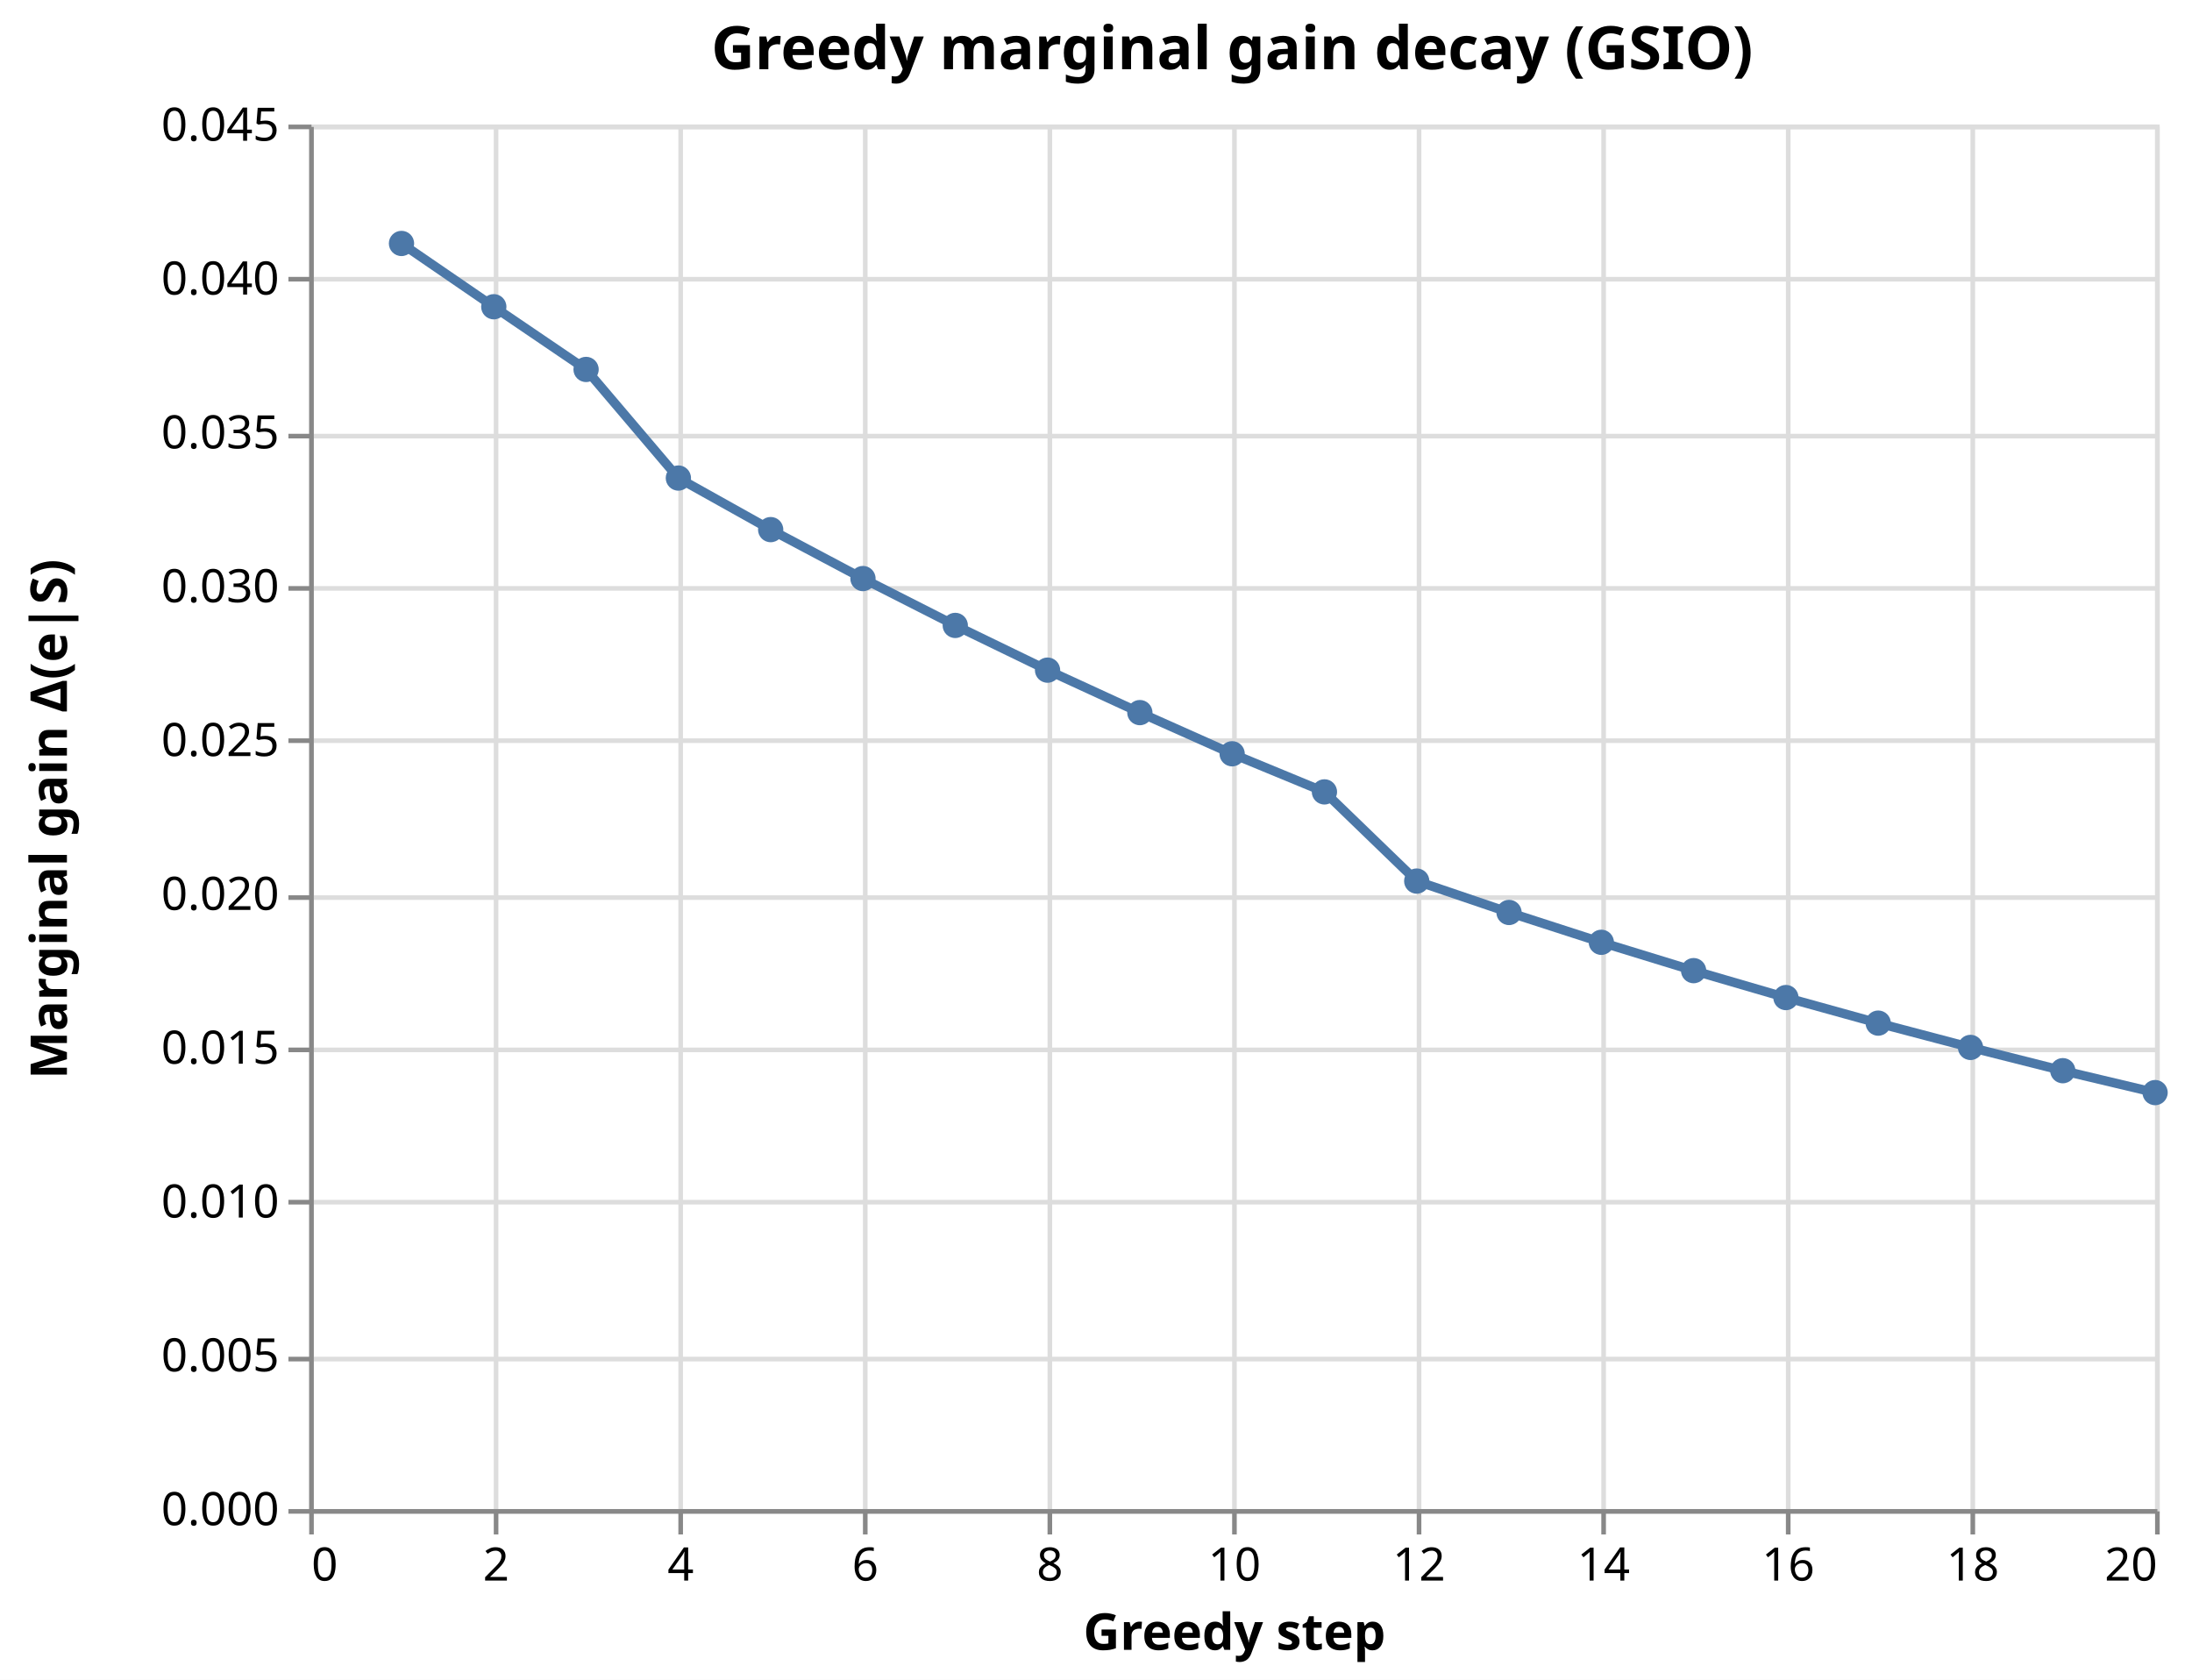
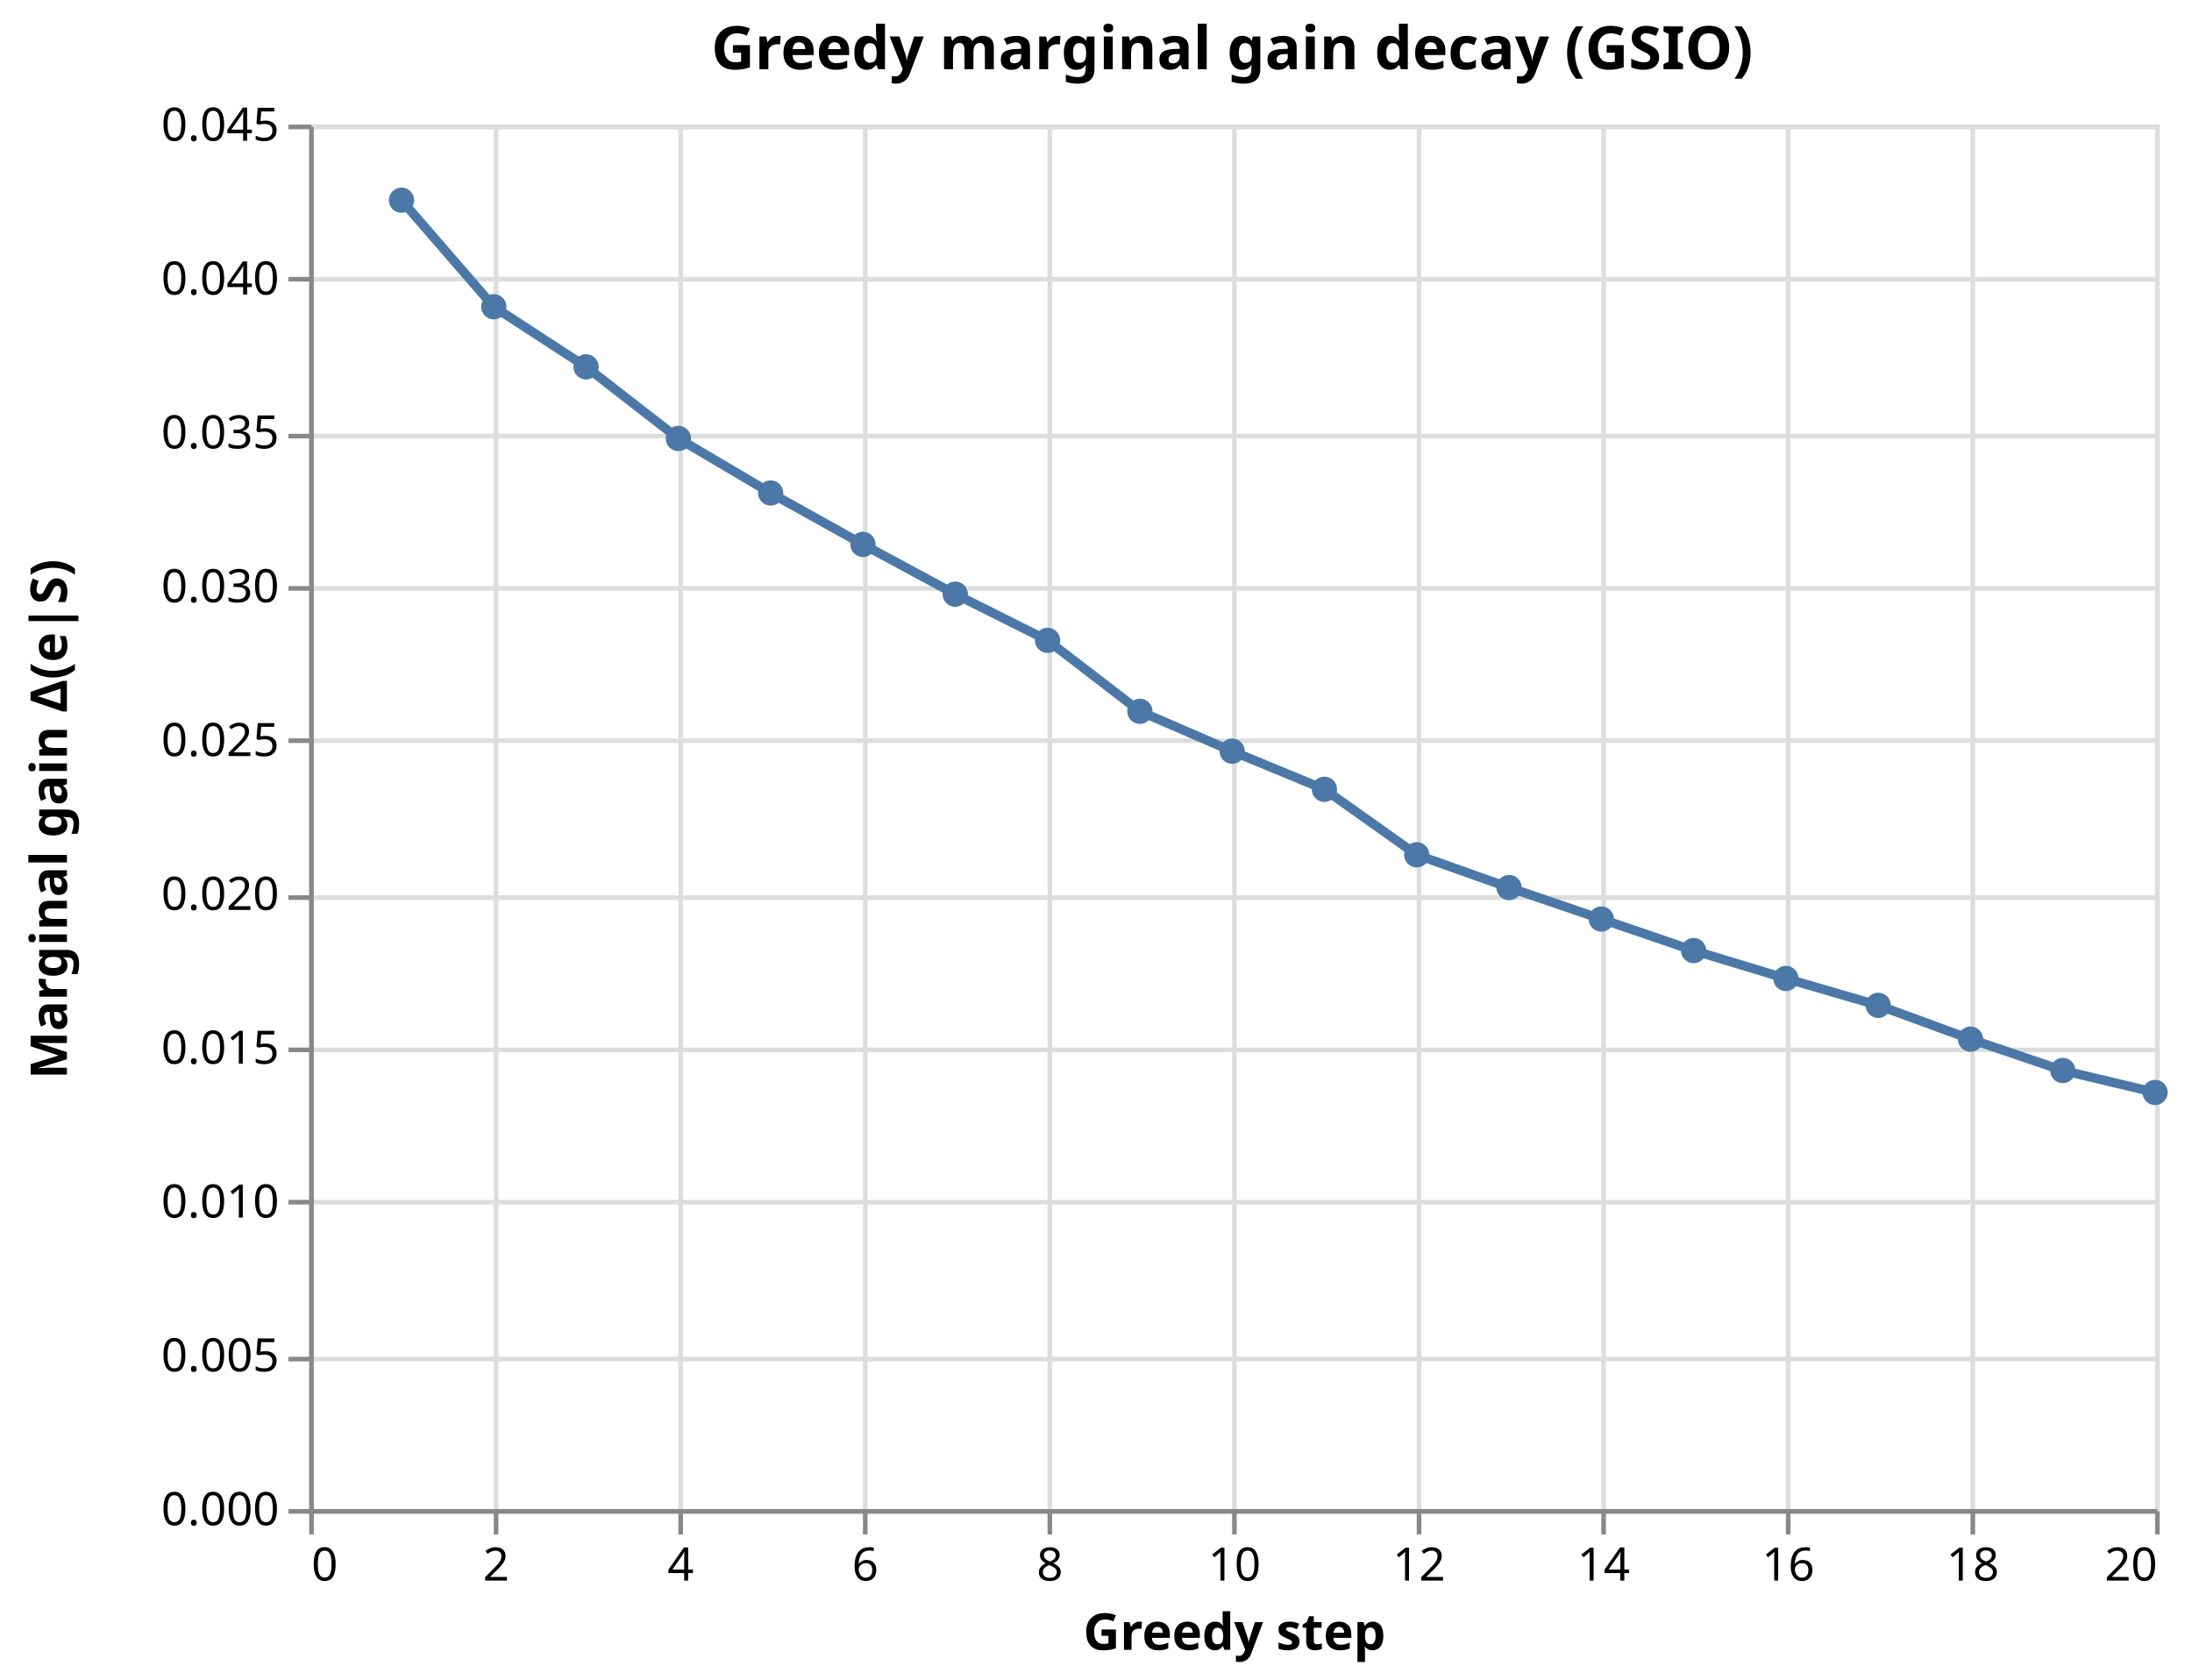
<svg xmlns="http://www.w3.org/2000/svg" version="1.1" class="marks" width="475" height="364" viewBox="0 0 475 364">
  <rect width="475" height="364" fill="white" />
  <g fill="none" stroke-miterlimit="10" transform="translate(67,27)">
    <g class="mark-group role-frame root" role="graphics-object" aria-roledescription="group mark container">
      <g transform="translate(0,0)">
        <path class="background" aria-hidden="true" d="M0.5,0.5h400v300h-400Z" stroke="#ddd" />
        <g>
          <g class="mark-group role-axis" aria-hidden="true">
            <g transform="translate(0.5,300.5)">
              <path class="background" aria-hidden="true" d="M0,0h0v0h0Z" pointer-events="none" />
              <g>
                <g class="mark-rule role-axis-grid" pointer-events="none">
                  <line transform="translate(0,-300)" x2="0" y2="300" stroke="#ddd" stroke-width="1" opacity="1" />
                  <line transform="translate(40,-300)" x2="0" y2="300" stroke="#ddd" stroke-width="1" opacity="1" />
                  <line transform="translate(80,-300)" x2="0" y2="300" stroke="#ddd" stroke-width="1" opacity="1" />
                  <line transform="translate(120,-300)" x2="0" y2="300" stroke="#ddd" stroke-width="1" opacity="1" />
                  <line transform="translate(160,-300)" x2="0" y2="300" stroke="#ddd" stroke-width="1" opacity="1" />
                  <line transform="translate(200,-300)" x2="0" y2="300" stroke="#ddd" stroke-width="1" opacity="1" />
                  <line transform="translate(240,-300)" x2="0" y2="300" stroke="#ddd" stroke-width="1" opacity="1" />
                  <line transform="translate(280,-300)" x2="0" y2="300" stroke="#ddd" stroke-width="1" opacity="1" />
                  <line transform="translate(320,-300)" x2="0" y2="300" stroke="#ddd" stroke-width="1" opacity="1" />
                  <line transform="translate(360,-300)" x2="0" y2="300" stroke="#ddd" stroke-width="1" opacity="1" />
                  <line transform="translate(400,-300)" x2="0" y2="300" stroke="#ddd" stroke-width="1" opacity="1" />
                </g>
              </g>
              <path class="foreground" aria-hidden="true" d="" pointer-events="none" display="none" />
            </g>
          </g>
          <g class="mark-group role-axis" aria-hidden="true">
            <g transform="translate(0.5,0.5)">
              <path class="background" aria-hidden="true" d="M0,0h0v0h0Z" pointer-events="none" />
              <g>
                <g class="mark-rule role-axis-grid" pointer-events="none">
                  <line transform="translate(0,300)" x2="400" y2="0" stroke="#ddd" stroke-width="1" opacity="1" />
                  <line transform="translate(0,267)" x2="400" y2="0" stroke="#ddd" stroke-width="1" opacity="1" />
                  <line transform="translate(0,233)" x2="400" y2="0" stroke="#ddd" stroke-width="1" opacity="1" />
                  <line transform="translate(0,200)" x2="400" y2="0" stroke="#ddd" stroke-width="1" opacity="1" />
                  <line transform="translate(0,167)" x2="400" y2="0" stroke="#ddd" stroke-width="1" opacity="1" />
                  <line transform="translate(0,133)" x2="400" y2="0" stroke="#ddd" stroke-width="1" opacity="1" />
                  <line transform="translate(0,100)" x2="400" y2="0" stroke="#ddd" stroke-width="1" opacity="1" />
                  <line transform="translate(0,67)" x2="400" y2="0" stroke="#ddd" stroke-width="1" opacity="1" />
                  <line transform="translate(0,33)" x2="400" y2="0" stroke="#ddd" stroke-width="1" opacity="1" />
                  <line transform="translate(0,0)" x2="400" y2="0" stroke="#ddd" stroke-width="1" opacity="1" />
                </g>
              </g>
              <path class="foreground" aria-hidden="true" d="" pointer-events="none" display="none" />
            </g>
          </g>
          <g class="mark-group role-axis" role="graphics-symbol" aria-roledescription="axis" aria-label="X-axis titled 'Greedy step' for a linear scale with values from 0 to 20">
            <g transform="translate(0.5,300.5)">
              <path class="background" aria-hidden="true" d="M0,0h0v0h0Z" pointer-events="none" />
              <g>
                <g class="mark-rule role-axis-tick" pointer-events="none">
                  <line transform="translate(0,0)" x2="0" y2="5" stroke="#888" stroke-width="1" opacity="1" />
                  <line transform="translate(40,0)" x2="0" y2="5" stroke="#888" stroke-width="1" opacity="1" />
                  <line transform="translate(80,0)" x2="0" y2="5" stroke="#888" stroke-width="1" opacity="1" />
                  <line transform="translate(120,0)" x2="0" y2="5" stroke="#888" stroke-width="1" opacity="1" />
                  <line transform="translate(160,0)" x2="0" y2="5" stroke="#888" stroke-width="1" opacity="1" />
                  <line transform="translate(200,0)" x2="0" y2="5" stroke="#888" stroke-width="1" opacity="1" />
                  <line transform="translate(240,0)" x2="0" y2="5" stroke="#888" stroke-width="1" opacity="1" />
                  <line transform="translate(280,0)" x2="0" y2="5" stroke="#888" stroke-width="1" opacity="1" />
                  <line transform="translate(320,0)" x2="0" y2="5" stroke="#888" stroke-width="1" opacity="1" />
                  <line transform="translate(360,0)" x2="0" y2="5" stroke="#888" stroke-width="1" opacity="1" />
                  <line transform="translate(400,0)" x2="0" y2="5" stroke="#888" stroke-width="1" opacity="1" />
                </g>
                <g class="mark-text role-axis-label" pointer-events="none">
                  <text text-anchor="start" transform="translate(0,15)" font-family="sans-serif" font-size="10px" fill="#000" opacity="1">0</text>
                  <text text-anchor="middle" transform="translate(40,15)" font-family="sans-serif" font-size="10px" fill="#000" opacity="1">2</text>
                  <text text-anchor="middle" transform="translate(80,15)" font-family="sans-serif" font-size="10px" fill="#000" opacity="1">4</text>
                  <text text-anchor="middle" transform="translate(120,15)" font-family="sans-serif" font-size="10px" fill="#000" opacity="1">6</text>
                  <text text-anchor="middle" transform="translate(160,15)" font-family="sans-serif" font-size="10px" fill="#000" opacity="1">8</text>
                  <text text-anchor="middle" transform="translate(200,15)" font-family="sans-serif" font-size="10px" fill="#000" opacity="1">10</text>
                  <text text-anchor="middle" transform="translate(240,15)" font-family="sans-serif" font-size="10px" fill="#000" opacity="1">12</text>
                  <text text-anchor="middle" transform="translate(280,15)" font-family="sans-serif" font-size="10px" fill="#000" opacity="1">14</text>
                  <text text-anchor="middle" transform="translate(320,15)" font-family="sans-serif" font-size="10px" fill="#000" opacity="1">16</text>
                  <text text-anchor="middle" transform="translate(360,15)" font-family="sans-serif" font-size="10px" fill="#000" opacity="1">18</text>
                  <text text-anchor="end" transform="translate(400,15)" font-family="sans-serif" font-size="10px" fill="#000" opacity="1">20</text>
                </g>
                <g class="mark-rule role-axis-domain" pointer-events="none">
                  <line transform="translate(0,0)" x2="400" y2="0" stroke="#888" stroke-width="1" opacity="1" />
                </g>
                <g class="mark-text role-axis-title" pointer-events="none">
                  <text text-anchor="middle" transform="translate(200,30)" font-family="sans-serif" font-size="11px" font-weight="bold" fill="#000" opacity="1">Greedy step</text>
                </g>
              </g>
              <path class="foreground" aria-hidden="true" d="" pointer-events="none" display="none" />
            </g>
          </g>
          <g class="mark-group role-axis" role="graphics-symbol" aria-roledescription="axis" aria-label="Y-axis titled 'Marginal gain Δ(e|S)' for a linear scale with values from 0.00 to 0.04">
            <g transform="translate(0.5,0.5)">
              <path class="background" aria-hidden="true" d="M0,0h0v0h0Z" pointer-events="none" />
              <g>
                <g class="mark-rule role-axis-tick" pointer-events="none">
                  <line transform="translate(0,300)" x2="-5" y2="0" stroke="#888" stroke-width="1" opacity="1" />
                  <line transform="translate(0,267)" x2="-5" y2="0" stroke="#888" stroke-width="1" opacity="1" />
                  <line transform="translate(0,233)" x2="-5" y2="0" stroke="#888" stroke-width="1" opacity="1" />
                  <line transform="translate(0,200)" x2="-5" y2="0" stroke="#888" stroke-width="1" opacity="1" />
                  <line transform="translate(0,167)" x2="-5" y2="0" stroke="#888" stroke-width="1" opacity="1" />
                  <line transform="translate(0,133)" x2="-5" y2="0" stroke="#888" stroke-width="1" opacity="1" />
                  <line transform="translate(0,100)" x2="-5" y2="0" stroke="#888" stroke-width="1" opacity="1" />
                  <line transform="translate(0,67)" x2="-5" y2="0" stroke="#888" stroke-width="1" opacity="1" />
                  <line transform="translate(0,33)" x2="-5" y2="0" stroke="#888" stroke-width="1" opacity="1" />
                  <line transform="translate(0,0)" x2="-5" y2="0" stroke="#888" stroke-width="1" opacity="1" />
                </g>
                <g class="mark-text role-axis-label" pointer-events="none">
                  <text text-anchor="end" transform="translate(-7,303)" font-family="sans-serif" font-size="10px" fill="#000" opacity="1">0.000</text>
                  <text text-anchor="end" transform="translate(-7,269.6667)" font-family="sans-serif" font-size="10px" fill="#000" opacity="1">0.005</text>
                  <text text-anchor="end" transform="translate(-7,236.3333)" font-family="sans-serif" font-size="10px" fill="#000" opacity="1">0.010</text>
                  <text text-anchor="end" transform="translate(-7,203)" font-family="sans-serif" font-size="10px" fill="#000" opacity="1">0.015</text>
                  <text text-anchor="end" transform="translate(-7,169.6667)" font-family="sans-serif" font-size="10px" fill="#000" opacity="1">0.020</text>
                  <text text-anchor="end" transform="translate(-7,136.3333)" font-family="sans-serif" font-size="10px" fill="#000" opacity="1">0.025</text>
                  <text text-anchor="end" transform="translate(-7,103)" font-family="sans-serif" font-size="10px" fill="#000" opacity="1">0.030</text>
                  <text text-anchor="end" transform="translate(-7,69.66667)" font-family="sans-serif" font-size="10px" fill="#000" opacity="1">0.035</text>
                  <text text-anchor="end" transform="translate(-7,36.33333)" font-family="sans-serif" font-size="10px" fill="#000" opacity="1">0.040</text>
                  <text text-anchor="end" transform="translate(-7,3)" font-family="sans-serif" font-size="10px" fill="#000" opacity="1">0.045</text>
                </g>
                <g class="mark-rule role-axis-domain" pointer-events="none">
                  <line transform="translate(0,300)" x2="0" y2="-300" stroke="#888" stroke-width="1" opacity="1" />
                </g>
                <g class="mark-text role-axis-title" pointer-events="none">
                  <text text-anchor="middle" transform="translate(-51,150) rotate(-90) translate(0,-2)" font-family="sans-serif" font-size="11px" font-weight="bold" fill="#000" opacity="1">Marginal gain Δ(e|S)</text>
                </g>
              </g>
              <path class="foreground" aria-hidden="true" d="" pointer-events="none" display="none" />
            </g>
          </g>
          <g class="mark-line role-mark layer_0_marks" role="graphics-object" aria-roledescription="line mark container">
-             <path aria-label="Greedy step: 1; Marginal gain Δ(e|S): 0.041137" role="graphics-symbol" aria-roledescription="line mark" d="M20,25.753L40,39.467L60,53.053L80,76.587L100,87.76L120,98.367L140,108.52L160,118.213L180,127.413L200,136.333L220,144.593L240,163.92L260,170.72L280,177.187L300,183.327L320,189.16L340,194.7L360,199.967L380,205.007L400,209.753" stroke="#4c78a8" stroke-width="2" />
+             <path aria-label="Greedy step: 1; Marginal gain Δ(e|S): 0.042543" role="graphics-symbol" aria-roledescription="line mark" d="M20,16.38L40,39.467L60,52.493L80,68.013L100,79.827L120,90.967L140,101.753L160,111.76L180,127.127L200,135.773L220,144.033L240,158.227L260,165.32L280,172.147L300,178.973L320,185.027L340,190.847L360,198.167L380,204.967L400,209.72" stroke="#4c78a8" stroke-width="2" />
          </g>
          <g class="mark-symbol role-mark layer_1_marks" role="graphics-object" aria-roledescription="symbol mark container">
-             <path aria-label="Greedy step: 1; Marginal gain Δ(e|S): 0.041137" role="graphics-symbol" aria-roledescription="point" transform="translate(20,25.75333)" d="M2.739,0A2.739,2.739,0,1,1,-2.739,0A2.739,2.739,0,1,1,2.739,0" fill="#4c78a8" stroke-width="2" opacity="1" />
+             <path aria-label="Greedy step: 1; Marginal gain Δ(e|S): 0.042543" role="graphics-symbol" aria-roledescription="point" transform="translate(20,16.38)" d="M2.739,0A2.739,2.739,0,1,1,-2.739,0A2.739,2.739,0,1,1,2.739,0" fill="#4c78a8" stroke-width="2" opacity="1" />
            <path aria-label="Greedy step: 2; Marginal gain Δ(e|S): 0.03908" role="graphics-symbol" aria-roledescription="point" transform="translate(40,39.46667)" d="M2.739,0A2.739,2.739,0,1,1,-2.739,0A2.739,2.739,0,1,1,2.739,0" fill="#4c78a8" stroke-width="2" opacity="1" />
-             <path aria-label="Greedy step: 3; Marginal gain Δ(e|S): 0.037042" role="graphics-symbol" aria-roledescription="point" transform="translate(60,53.05333)" d="M2.739,0A2.739,2.739,0,1,1,-2.739,0A2.739,2.739,0,1,1,2.739,0" fill="#4c78a8" stroke-width="2" opacity="1" />
-             <path aria-label="Greedy step: 4; Marginal gain Δ(e|S): 0.033512" role="graphics-symbol" aria-roledescription="point" transform="translate(80,76.58667)" d="M2.739,0A2.739,2.739,0,1,1,-2.739,0A2.739,2.739,0,1,1,2.739,0" fill="#4c78a8" stroke-width="2" opacity="1" />
-             <path aria-label="Greedy step: 5; Marginal gain Δ(e|S): 0.031836" role="graphics-symbol" aria-roledescription="point" transform="translate(100,87.76)" d="M2.739,0A2.739,2.739,0,1,1,-2.739,0A2.739,2.739,0,1,1,2.739,0" fill="#4c78a8" stroke-width="2" opacity="1" />
-             <path aria-label="Greedy step: 6; Marginal gain Δ(e|S): 0.030245" role="graphics-symbol" aria-roledescription="point" transform="translate(120,98.36667)" d="M2.739,0A2.739,2.739,0,1,1,-2.739,0A2.739,2.739,0,1,1,2.739,0" fill="#4c78a8" stroke-width="2" opacity="1" />
-             <path aria-label="Greedy step: 7; Marginal gain Δ(e|S): 0.028722" role="graphics-symbol" aria-roledescription="point" transform="translate(140,108.52)" d="M2.739,0A2.739,2.739,0,1,1,-2.739,0A2.739,2.739,0,1,1,2.739,0" fill="#4c78a8" stroke-width="2" opacity="1" />
-             <path aria-label="Greedy step: 8; Marginal gain Δ(e|S): 0.027268" role="graphics-symbol" aria-roledescription="point" transform="translate(160,118.2133)" d="M2.739,0A2.739,2.739,0,1,1,-2.739,0A2.739,2.739,0,1,1,2.739,0" fill="#4c78a8" stroke-width="2" opacity="1" />
-             <path aria-label="Greedy step: 9; Marginal gain Δ(e|S): 0.025888" role="graphics-symbol" aria-roledescription="point" transform="translate(180,127.4133)" d="M2.739,0A2.739,2.739,0,1,1,-2.739,0A2.739,2.739,0,1,1,2.739,0" fill="#4c78a8" stroke-width="2" opacity="1" />
-             <path aria-label="Greedy step: 10; Marginal gain Δ(e|S): 0.02455" role="graphics-symbol" aria-roledescription="point" transform="translate(200,136.3333)" d="M2.739,0A2.739,2.739,0,1,1,-2.739,0A2.739,2.739,0,1,1,2.739,0" fill="#4c78a8" stroke-width="2" opacity="1" />
-             <path aria-label="Greedy step: 11; Marginal gain Δ(e|S): 0.023311" role="graphics-symbol" aria-roledescription="point" transform="translate(220,144.5933)" d="M2.739,0A2.739,2.739,0,1,1,-2.739,0A2.739,2.739,0,1,1,2.739,0" fill="#4c78a8" stroke-width="2" opacity="1" />
-             <path aria-label="Greedy step: 12; Marginal gain Δ(e|S): 0.020412" role="graphics-symbol" aria-roledescription="point" transform="translate(240,163.92)" d="M2.739,0A2.739,2.739,0,1,1,-2.739,0A2.739,2.739,0,1,1,2.739,0" fill="#4c78a8" stroke-width="2" opacity="1" />
-             <path aria-label="Greedy step: 13; Marginal gain Δ(e|S): 0.019392" role="graphics-symbol" aria-roledescription="point" transform="translate(260,170.72)" d="M2.739,0A2.739,2.739,0,1,1,-2.739,0A2.739,2.739,0,1,1,2.739,0" fill="#4c78a8" stroke-width="2" opacity="1" />
-             <path aria-label="Greedy step: 14; Marginal gain Δ(e|S): 0.018422" role="graphics-symbol" aria-roledescription="point" transform="translate(280,177.1867)" d="M2.739,0A2.739,2.739,0,1,1,-2.739,0A2.739,2.739,0,1,1,2.739,0" fill="#4c78a8" stroke-width="2" opacity="1" />
-             <path aria-label="Greedy step: 15; Marginal gain Δ(e|S): 0.017501" role="graphics-symbol" aria-roledescription="point" transform="translate(300,183.3267)" d="M2.739,0A2.739,2.739,0,1,1,-2.739,0A2.739,2.739,0,1,1,2.739,0" fill="#4c78a8" stroke-width="2" opacity="1" />
-             <path aria-label="Greedy step: 16; Marginal gain Δ(e|S): 0.016626" role="graphics-symbol" aria-roledescription="point" transform="translate(320,189.16)" d="M2.739,0A2.739,2.739,0,1,1,-2.739,0A2.739,2.739,0,1,1,2.739,0" fill="#4c78a8" stroke-width="2" opacity="1" />
-             <path aria-label="Greedy step: 17; Marginal gain Δ(e|S): 0.015795" role="graphics-symbol" aria-roledescription="point" transform="translate(340,194.7)" d="M2.739,0A2.739,2.739,0,1,1,-2.739,0A2.739,2.739,0,1,1,2.739,0" fill="#4c78a8" stroke-width="2" opacity="1" />
-             <path aria-label="Greedy step: 18; Marginal gain Δ(e|S): 0.015005" role="graphics-symbol" aria-roledescription="point" transform="translate(360,199.9667)" d="M2.739,0A2.739,2.739,0,1,1,-2.739,0A2.739,2.739,0,1,1,2.739,0" fill="#4c78a8" stroke-width="2" opacity="1" />
-             <path aria-label="Greedy step: 19; Marginal gain Δ(e|S): 0.014249" role="graphics-symbol" aria-roledescription="point" transform="translate(380,205.0067)" d="M2.739,0A2.739,2.739,0,1,1,-2.739,0A2.739,2.739,0,1,1,2.739,0" fill="#4c78a8" stroke-width="2" opacity="1" />
-             <path aria-label="Greedy step: 20; Marginal gain Δ(e|S): 0.013537" role="graphics-symbol" aria-roledescription="point" transform="translate(400,209.7533)" d="M2.739,0A2.739,2.739,0,1,1,-2.739,0A2.739,2.739,0,1,1,2.739,0" fill="#4c78a8" stroke-width="2" opacity="1" />
+             <path aria-label="Greedy step: 3; Marginal gain Δ(e|S): 0.037126" role="graphics-symbol" aria-roledescription="point" transform="translate(60,52.49333)" d="M2.739,0A2.739,2.739,0,1,1,-2.739,0A2.739,2.739,0,1,1,2.739,0" fill="#4c78a8" stroke-width="2" opacity="1" />
+             <path aria-label="Greedy step: 4; Marginal gain Δ(e|S): 0.034798" role="graphics-symbol" aria-roledescription="point" transform="translate(80,68.01333)" d="M2.739,0A2.739,2.739,0,1,1,-2.739,0A2.739,2.739,0,1,1,2.739,0" fill="#4c78a8" stroke-width="2" opacity="1" />
+             <path aria-label="Greedy step: 5; Marginal gain Δ(e|S): 0.033026" role="graphics-symbol" aria-roledescription="point" transform="translate(100,79.82667)" d="M2.739,0A2.739,2.739,0,1,1,-2.739,0A2.739,2.739,0,1,1,2.739,0" fill="#4c78a8" stroke-width="2" opacity="1" />
+             <path aria-label="Greedy step: 6; Marginal gain Δ(e|S): 0.031355" role="graphics-symbol" aria-roledescription="point" transform="translate(120,90.96667)" d="M2.739,0A2.739,2.739,0,1,1,-2.739,0A2.739,2.739,0,1,1,2.739,0" fill="#4c78a8" stroke-width="2" opacity="1" />
+             <path aria-label="Greedy step: 7; Marginal gain Δ(e|S): 0.029737" role="graphics-symbol" aria-roledescription="point" transform="translate(140,101.7533)" d="M2.739,0A2.739,2.739,0,1,1,-2.739,0A2.739,2.739,0,1,1,2.739,0" fill="#4c78a8" stroke-width="2" opacity="1" />
+             <path aria-label="Greedy step: 8; Marginal gain Δ(e|S): 0.028236" role="graphics-symbol" aria-roledescription="point" transform="translate(160,111.76)" d="M2.739,0A2.739,2.739,0,1,1,-2.739,0A2.739,2.739,0,1,1,2.739,0" fill="#4c78a8" stroke-width="2" opacity="1" />
+             <path aria-label="Greedy step: 9; Marginal gain Δ(e|S): 0.025931" role="graphics-symbol" aria-roledescription="point" transform="translate(180,127.1267)" d="M2.739,0A2.739,2.739,0,1,1,-2.739,0A2.739,2.739,0,1,1,2.739,0" fill="#4c78a8" stroke-width="2" opacity="1" />
+             <path aria-label="Greedy step: 10; Marginal gain Δ(e|S): 0.024634" role="graphics-symbol" aria-roledescription="point" transform="translate(200,135.7733)" d="M2.739,0A2.739,2.739,0,1,1,-2.739,0A2.739,2.739,0,1,1,2.739,0" fill="#4c78a8" stroke-width="2" opacity="1" />
+             <path aria-label="Greedy step: 11; Marginal gain Δ(e|S): 0.023395" role="graphics-symbol" aria-roledescription="point" transform="translate(220,144.0333)" d="M2.739,0A2.739,2.739,0,1,1,-2.739,0A2.739,2.739,0,1,1,2.739,0" fill="#4c78a8" stroke-width="2" opacity="1" />
+             <path aria-label="Greedy step: 12; Marginal gain Δ(e|S): 0.021266" role="graphics-symbol" aria-roledescription="point" transform="translate(240,158.2267)" d="M2.739,0A2.739,2.739,0,1,1,-2.739,0A2.739,2.739,0,1,1,2.739,0" fill="#4c78a8" stroke-width="2" opacity="1" />
+             <path aria-label="Greedy step: 13; Marginal gain Δ(e|S): 0.020202" role="graphics-symbol" aria-roledescription="point" transform="translate(260,165.32)" d="M2.739,0A2.739,2.739,0,1,1,-2.739,0A2.739,2.739,0,1,1,2.739,0" fill="#4c78a8" stroke-width="2" opacity="1" />
+             <path aria-label="Greedy step: 14; Marginal gain Δ(e|S): 0.019178" role="graphics-symbol" aria-roledescription="point" transform="translate(280,172.1467)" d="M2.739,0A2.739,2.739,0,1,1,-2.739,0A2.739,2.739,0,1,1,2.739,0" fill="#4c78a8" stroke-width="2" opacity="1" />
+             <path aria-label="Greedy step: 15; Marginal gain Δ(e|S): 0.018154" role="graphics-symbol" aria-roledescription="point" transform="translate(300,178.9733)" d="M2.739,0A2.739,2.739,0,1,1,-2.739,0A2.739,2.739,0,1,1,2.739,0" fill="#4c78a8" stroke-width="2" opacity="1" />
+             <path aria-label="Greedy step: 16; Marginal gain Δ(e|S): 0.017246" role="graphics-symbol" aria-roledescription="point" transform="translate(320,185.0267)" d="M2.739,0A2.739,2.739,0,1,1,-2.739,0A2.739,2.739,0,1,1,2.739,0" fill="#4c78a8" stroke-width="2" opacity="1" />
+             <path aria-label="Greedy step: 17; Marginal gain Δ(e|S): 0.016373" role="graphics-symbol" aria-roledescription="point" transform="translate(340,190.8467)" d="M2.739,0A2.739,2.739,0,1,1,-2.739,0A2.739,2.739,0,1,1,2.739,0" fill="#4c78a8" stroke-width="2" opacity="1" />
+             <path aria-label="Greedy step: 18; Marginal gain Δ(e|S): 0.015275" role="graphics-symbol" aria-roledescription="point" transform="translate(360,198.1667)" d="M2.739,0A2.739,2.739,0,1,1,-2.739,0A2.739,2.739,0,1,1,2.739,0" fill="#4c78a8" stroke-width="2" opacity="1" />
+             <path aria-label="Greedy step: 19; Marginal gain Δ(e|S): 0.014255" role="graphics-symbol" aria-roledescription="point" transform="translate(380,204.9667)" d="M2.739,0A2.739,2.739,0,1,1,-2.739,0A2.739,2.739,0,1,1,2.739,0" fill="#4c78a8" stroke-width="2" opacity="1" />
+             <path aria-label="Greedy step: 20; Marginal gain Δ(e|S): 0.013542" role="graphics-symbol" aria-roledescription="point" transform="translate(400,209.72)" d="M2.739,0A2.739,2.739,0,1,1,-2.739,0A2.739,2.739,0,1,1,2.739,0" fill="#4c78a8" stroke-width="2" opacity="1" />
          </g>
          <g class="mark-group role-title">
            <g transform="translate(200,-22)">
              <path class="background" aria-hidden="true" d="M0,0h0v0h0Z" pointer-events="none" />
              <g>
                <g class="mark-text role-title-text" role="graphics-symbol" aria-roledescription="title" aria-label="Title text 'Greedy marginal gain decay (GSIO)'" pointer-events="none">
                  <text text-anchor="middle" transform="translate(0,10)" font-family="sans-serif" font-size="13px" font-weight="bold" fill="#000" opacity="1">Greedy marginal gain decay (GSIO)</text>
                </g>
              </g>
              <path class="foreground" aria-hidden="true" d="" pointer-events="none" display="none" />
            </g>
          </g>
        </g>
        <path class="foreground" aria-hidden="true" d="" display="none" />
      </g>
    </g>
  </g>
</svg>
